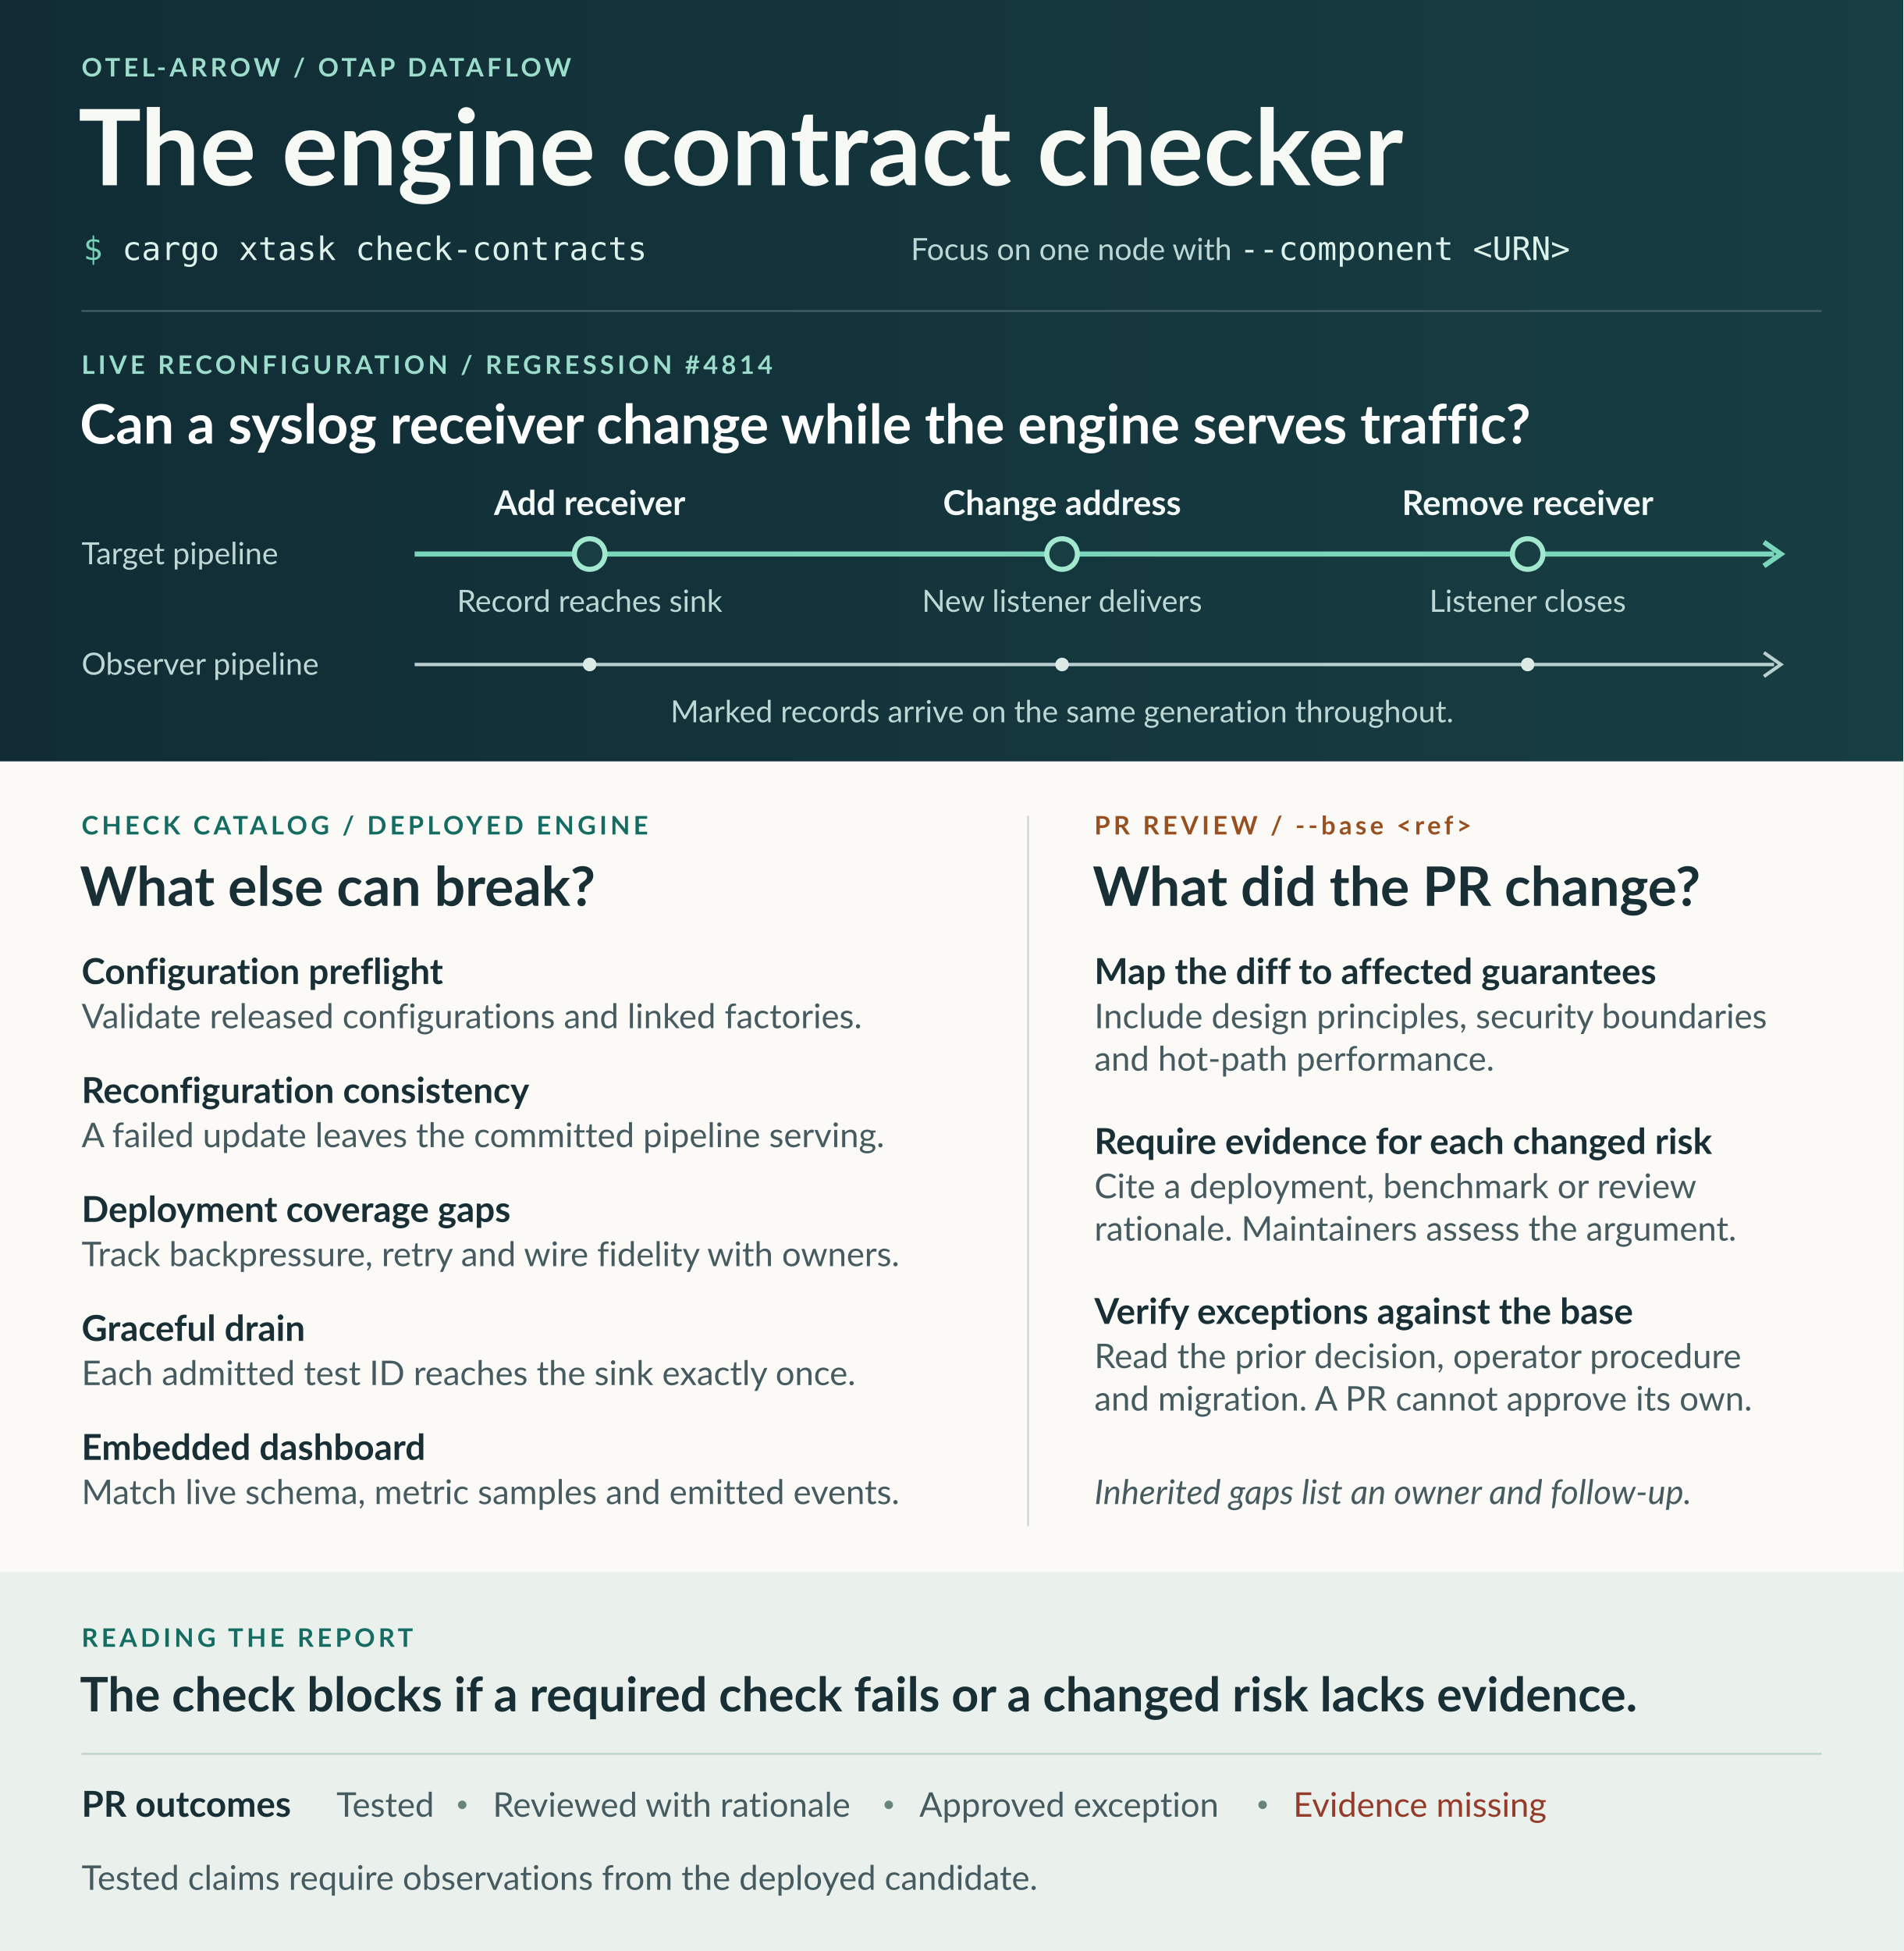
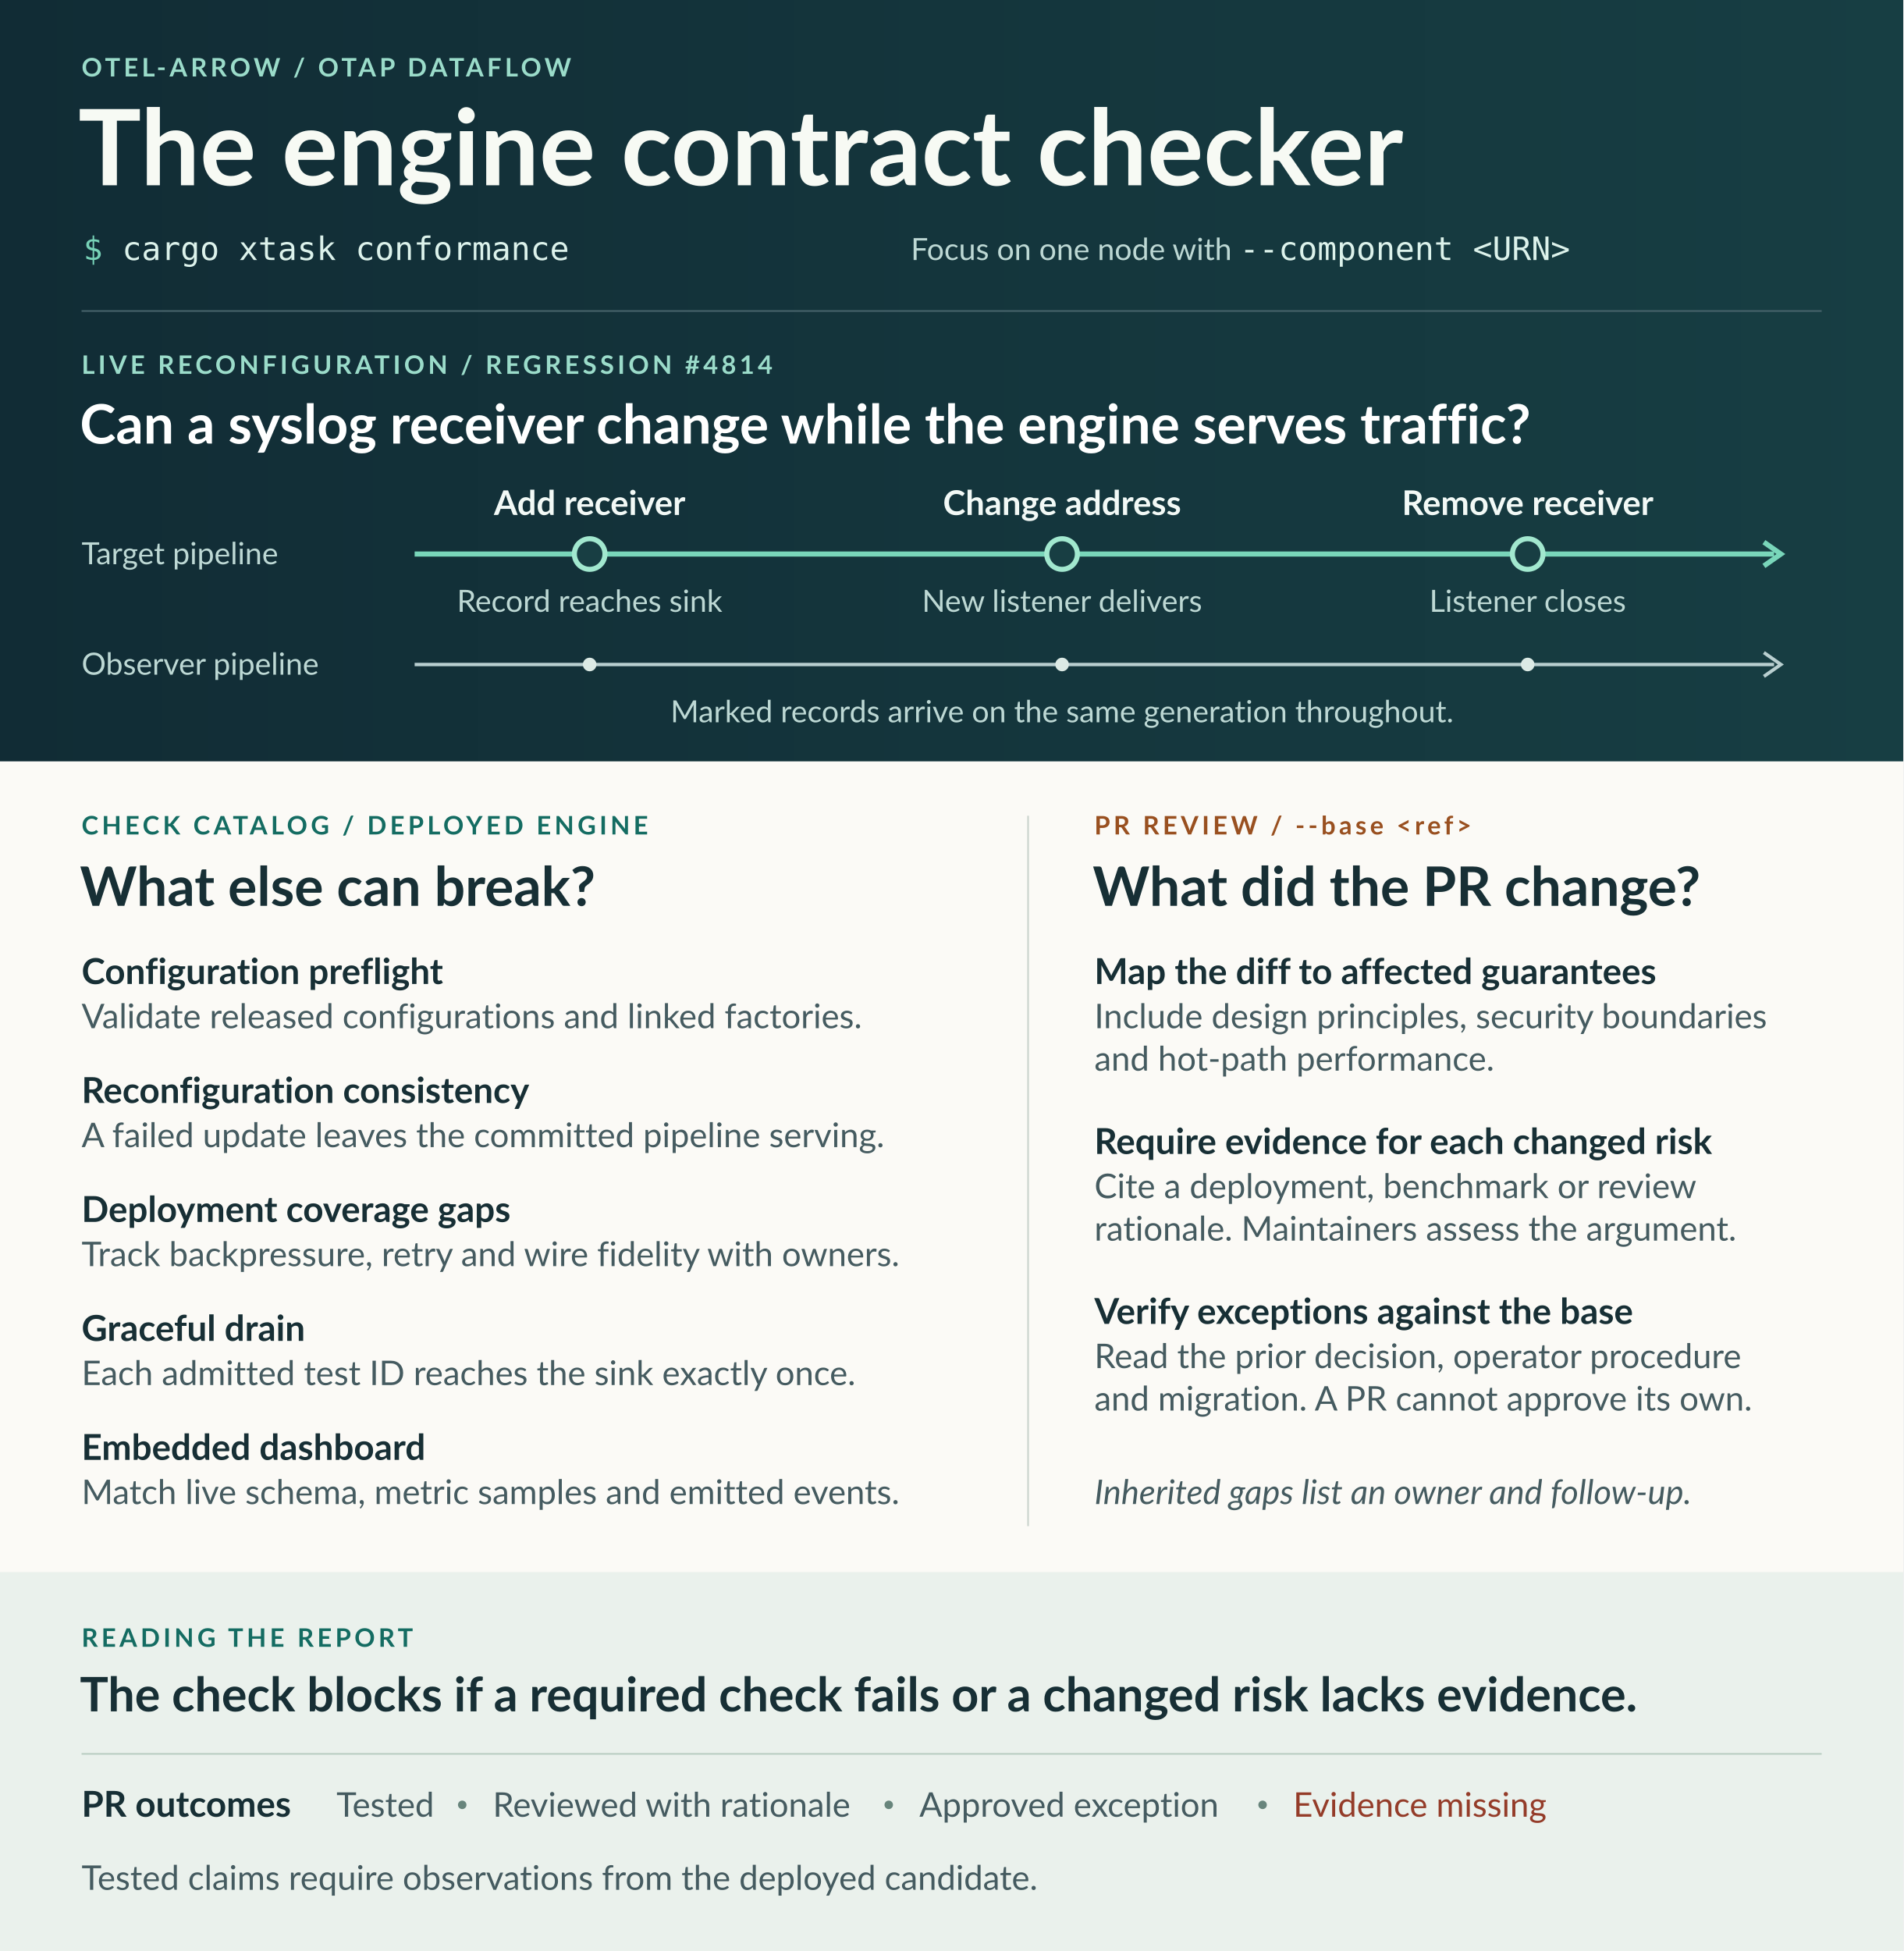
<svg xmlns="http://www.w3.org/2000/svg" width="1120" height="1148" viewBox="0 0 1120 1148" role="img" aria-labelledby="title description">
  <defs>
    <linearGradient id="cover" x2="1" y2="0" gradientUnits="objectBoundingBox">
      <stop stop-color="#112c35" />
      <stop offset="1" stop-color="#173e43" />
    </linearGradient>
    <style>
      svg { fill: #172f35; }
      text { font-family: Lato, "Segoe UI", Arial, sans-serif; }
      .eyebrow { font-size: 15px; font-weight: 700; letter-spacing: 2px; }
      .command { font-family: "DejaVu Sans Mono", Consolas, monospace; font-size: 19px; fill: #dcf2eb; }
      .section { font-size: 32px; font-weight: 700; }
      .label { font-size: 21px; font-weight: 700; }
      .body { font-size: 20px; fill: #455b60; }
      .step { font-size: 20px; font-weight: 700; fill: #f2f9f6; }
      .track { font-size: 18px; fill: #bdd8d4; }
      .teal { fill: #146c62; }
      .amber { fill: #995020; }
    </style>
  </defs>
  <rect width="1120" height="1148" fill="#fbfaf6" />
  <rect width="1120" height="448" fill="url(#cover)" />
  <g aria-label="Command">
    <text x="48" y="45" class="eyebrow" style="fill:#9bdcca">OTEL-ARROW  /  OTAP DATAFLOW</text>
    <text x="46" y="109" style="font-size:62px;font-weight:700;fill:#f7faf4">The engine contract checker</text>
    <text x="49" y="153" class="command">
-       <tspan fill="#77d2b7">$</tspan> cargo xtask check-contracts</text>
+       <tspan fill="#77d2b7">$</tspan> cargo xtask conformance</text>
    <text x="536" y="153" class="track">Focus on one node with <tspan class="command">--component &lt;URN&gt;</tspan>
    </text>
    <path d="M48 183 H1072" stroke="#446168" />
  </g>
  <g aria-label="The live reconfiguration regression from PR 4814">
    <text x="48" y="220" class="eyebrow" style="fill:#9bdcca">LIVE RECONFIGURATION  /  REGRESSION #4814</text>
    <text x="47" y="261" class="section" style="fill:#fff">Can a syslog receiver change while the engine serves traffic?</text>
    <text x="48" y="332" class="track">Target pipeline</text>
    <text x="48" y="397" class="track">Observer pipeline</text>
    <path d="M244 326 H1044" fill="none" stroke="#79d6ba" stroke-width="3" />
    <path d="M1038 319 l10 7 -10 7" fill="none" stroke="#79d6ba" stroke-width="3" />
    <g class="step" text-anchor="middle">
      <text x="347" y="303">Add receiver</text>
      <text x="625" y="303">Change address</text>
      <text x="899" y="303">Remove receiver</text>
    </g>
    <g fill="#183e43" stroke="#a2e8cf" stroke-width="3">
      <circle cx="347" cy="326" r="9" />
      <circle cx="625" cy="326" r="9" />
      <circle cx="899" cy="326" r="9" />
    </g>
    <g class="track" text-anchor="middle">
      <text x="347" y="360">Record reaches sink</text>
      <text x="625" y="360">New listener delivers</text>
      <text x="899" y="360">Listener closes</text>
    </g>
    <path d="M244 391 H1044 M1038 384 l10 7 -10 7" fill="none" stroke="#b9cfd0" stroke-width="2" />
    <g fill="#dceae5">
      <circle cx="347" cy="391" r="4" />
      <circle cx="625" cy="391" r="4" />
      <circle cx="899" cy="391" r="4" />
    </g>
    <text x="625" y="425" class="track" text-anchor="middle">Marked records arrive on the same generation throughout.</text>
  </g>
  <path d="M605 480 V898" stroke="#cbd4ce" />
  <g aria-label="Preflight and deployed behavior">
    <text x="48" y="491" class="eyebrow teal">CHECK CATALOG  /  DEPLOYED ENGINE</text>
    <text x="47" y="533" class="section">What else can break?</text>
    <g>
      <text x="48" y="579" class="label">Configuration preflight</text>
      <text x="48" y="605" class="body">Validate released configurations and linked factories.</text>
      <text x="48" y="649" class="label">Reconfiguration consistency</text>
      <text x="48" y="675" class="body">A failed update leaves the committed pipeline serving.</text>
      <text x="48" y="719" class="label">Deployment coverage gaps</text>
      <text x="48" y="745" class="body">Track backpressure, retry and wire fidelity with owners.</text>
      <text x="48" y="789" class="label">Graceful drain</text>
      <text x="48" y="815" class="body">Each admitted test ID reaches the sink exactly once.</text>
      <text x="48" y="859" class="label">Embedded dashboard</text>
      <text x="48" y="885" class="body">Match live schema, metric samples and emitted events.</text>
    </g>
  </g>
  <g aria-label="Additional review when a Git base is supplied">
    <text x="644" y="491" class="eyebrow amber">PR REVIEW  /  --base &lt;ref&gt;</text>
    <text x="643" y="533" class="section">What did the PR change?</text>
    <text x="644" y="579" class="label">Map the diff to affected guarantees</text>
    <text x="644" y="605" class="body">Include design principles, security boundaries</text>
    <text x="644" y="630" class="body">and hot-path performance.</text>
    <text x="644" y="679" class="label">Require evidence for each changed risk</text>
    <text x="644" y="705" class="body">Cite a deployment, benchmark or review</text>
    <text x="644" y="730" class="body">rationale. Maintainers assess the argument.</text>
    <text x="644" y="779" class="label">Verify exceptions against the base</text>
    <text x="644" y="805" class="body">Read the prior decision, operator procedure</text>
    <text x="644" y="830" class="body">and migration. A PR cannot approve its own.</text>
    <text x="644" y="885" class="body" font-style="italic">Inherited gaps list an owner and follow-up.</text>
  </g>
  <g aria-label="Check result and evidence outcomes">
    <rect x="0" y="925" width="1120" height="223" fill="#eaf1ec" />
    <text x="48" y="969" class="eyebrow teal">READING THE REPORT</text>
    <text x="47" y="1007" style="font-size:28px;font-weight:700">The check blocks if a required check fails or a changed risk lacks evidence.</text>
    <path d="M48 1032 H1072" stroke="#bbcfc4" />
    <text x="48" y="1069" class="label">PR outcomes</text>
    <text x="198" y="1069" class="body">Tested</text>
    <circle cx="272" cy="1062" r="2.5" fill="#68857c" />
    <text x="290" y="1069" class="body">Reviewed with rationale</text>
    <circle cx="523" cy="1062" r="2.5" fill="#68857c" />
    <text x="541" y="1069" class="body">Approved exception</text>
    <circle cx="743" cy="1062" r="2.5" fill="#68857c" />
    <text x="761" y="1069" class="body" style="fill:#943c29">Evidence missing</text>
    <text x="48" y="1112" class="body">Tested claims require observations from the deployed candidate.</text>
  </g>
</svg>
